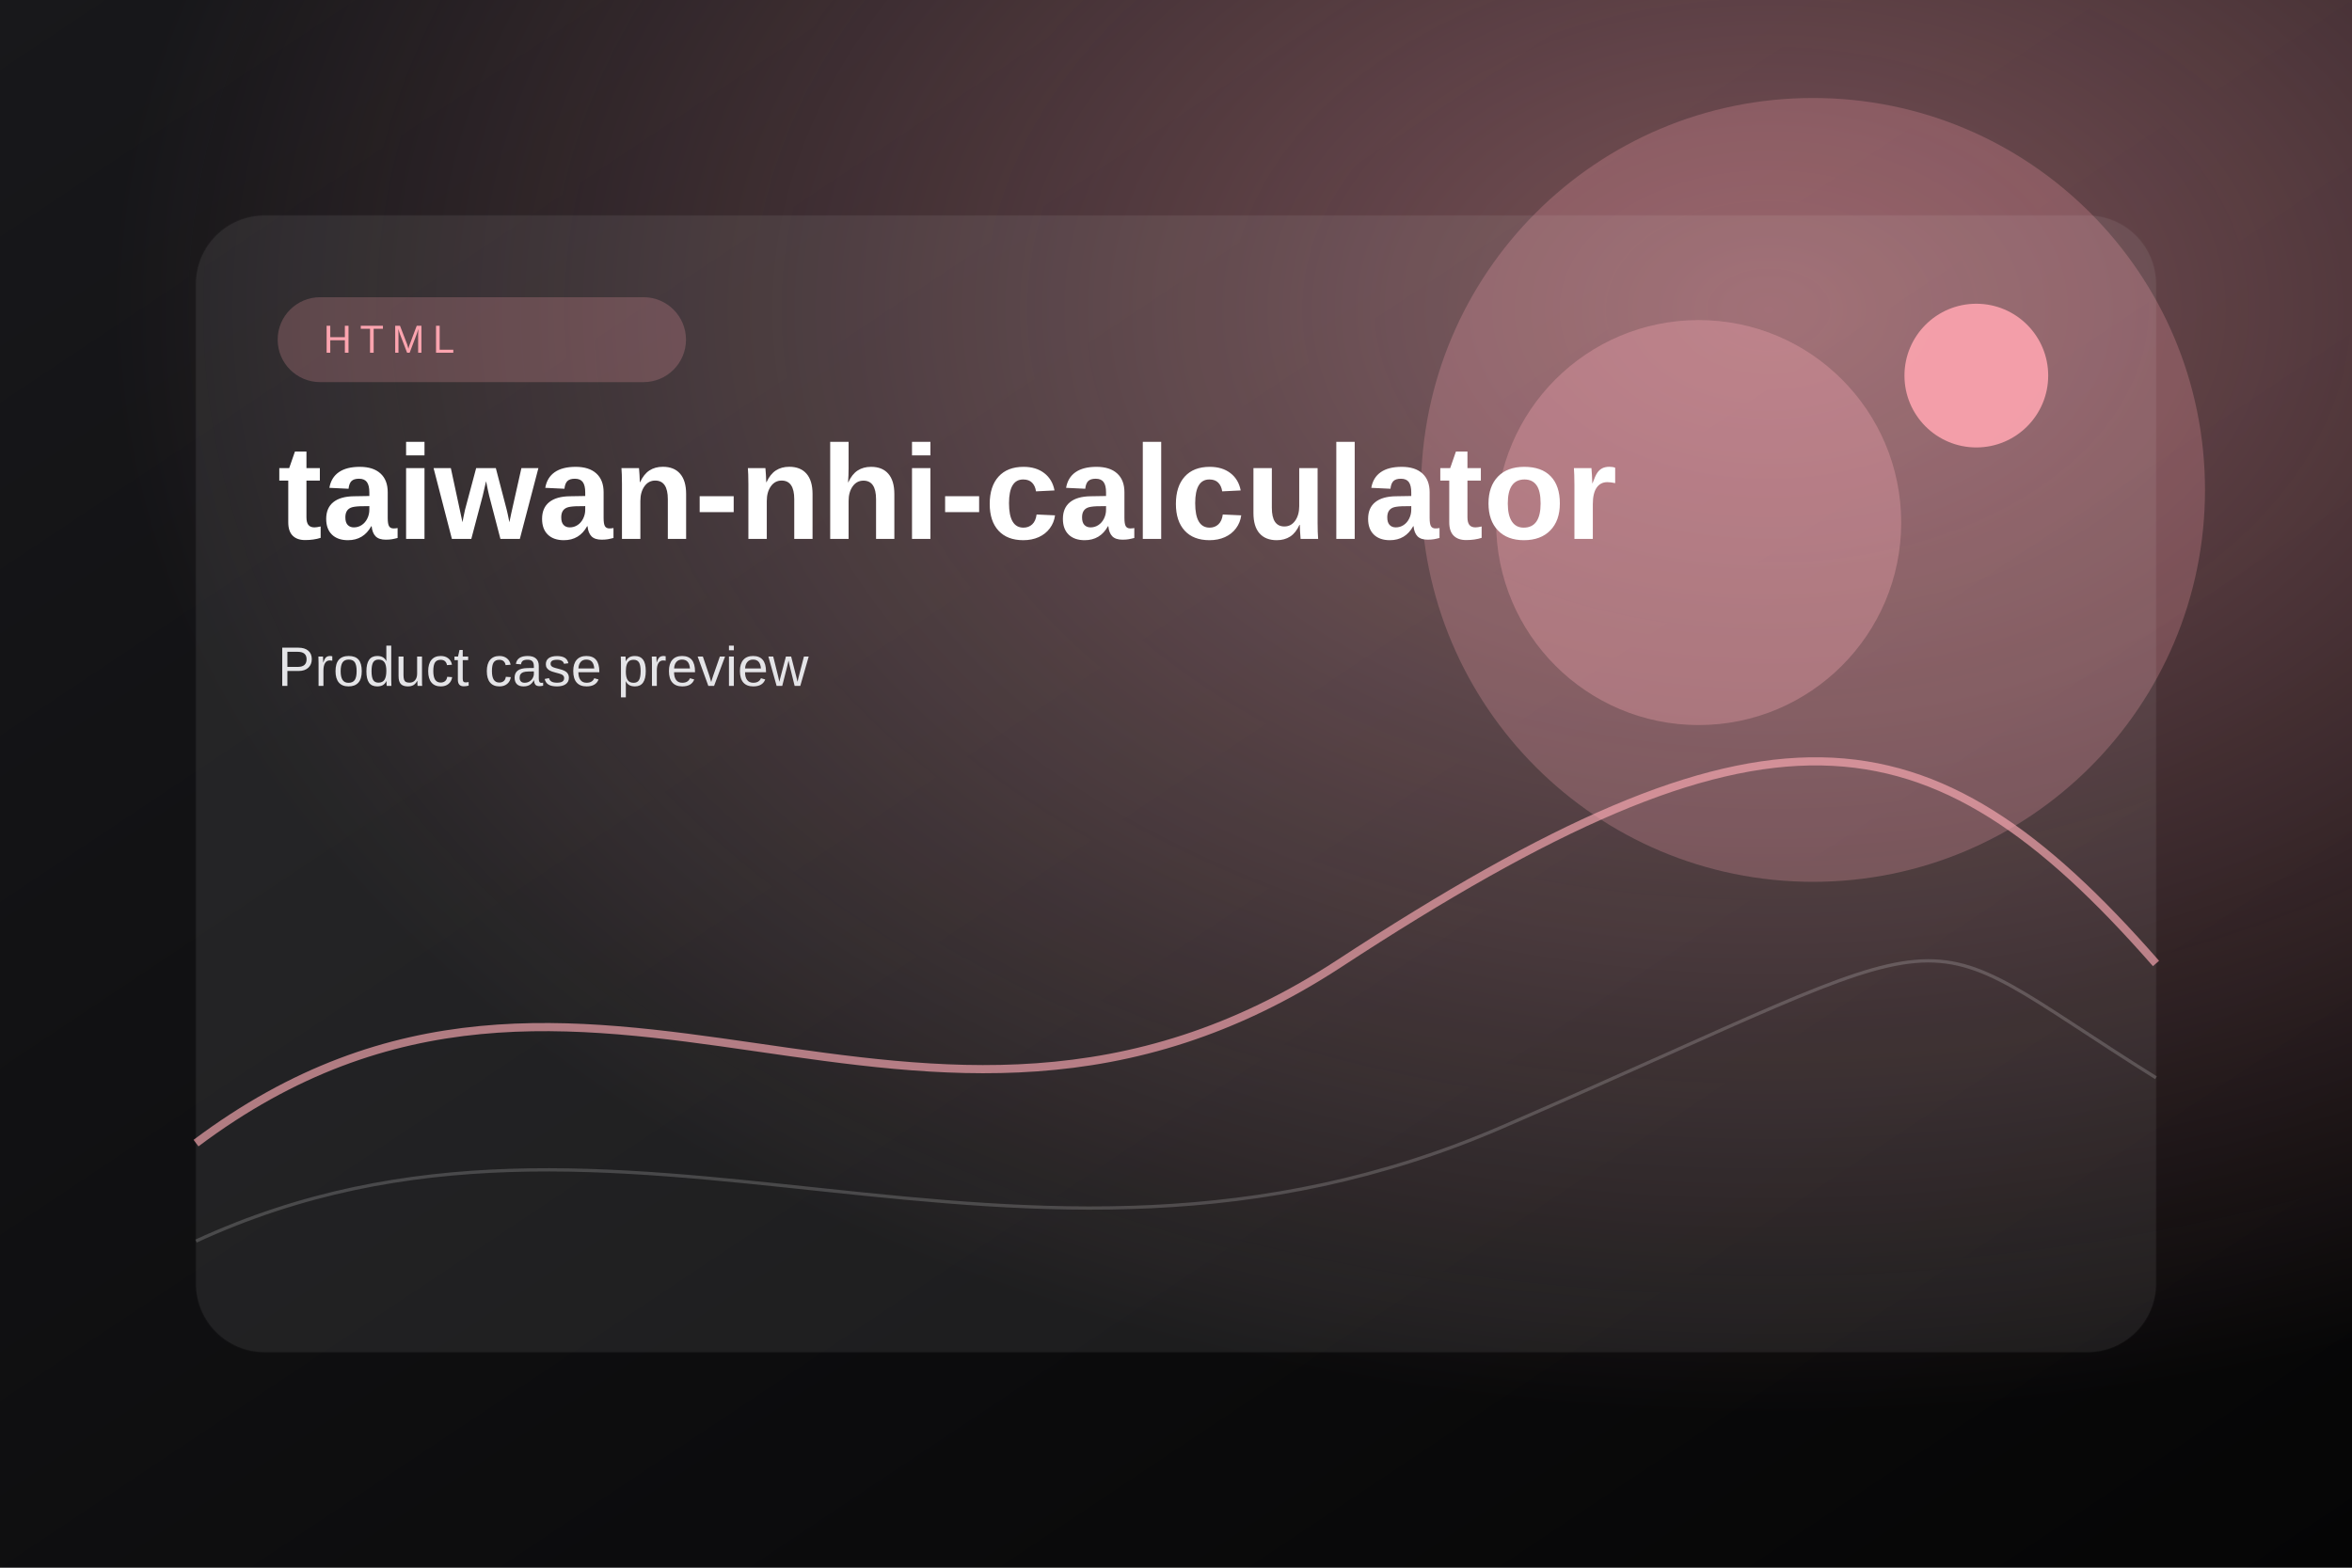
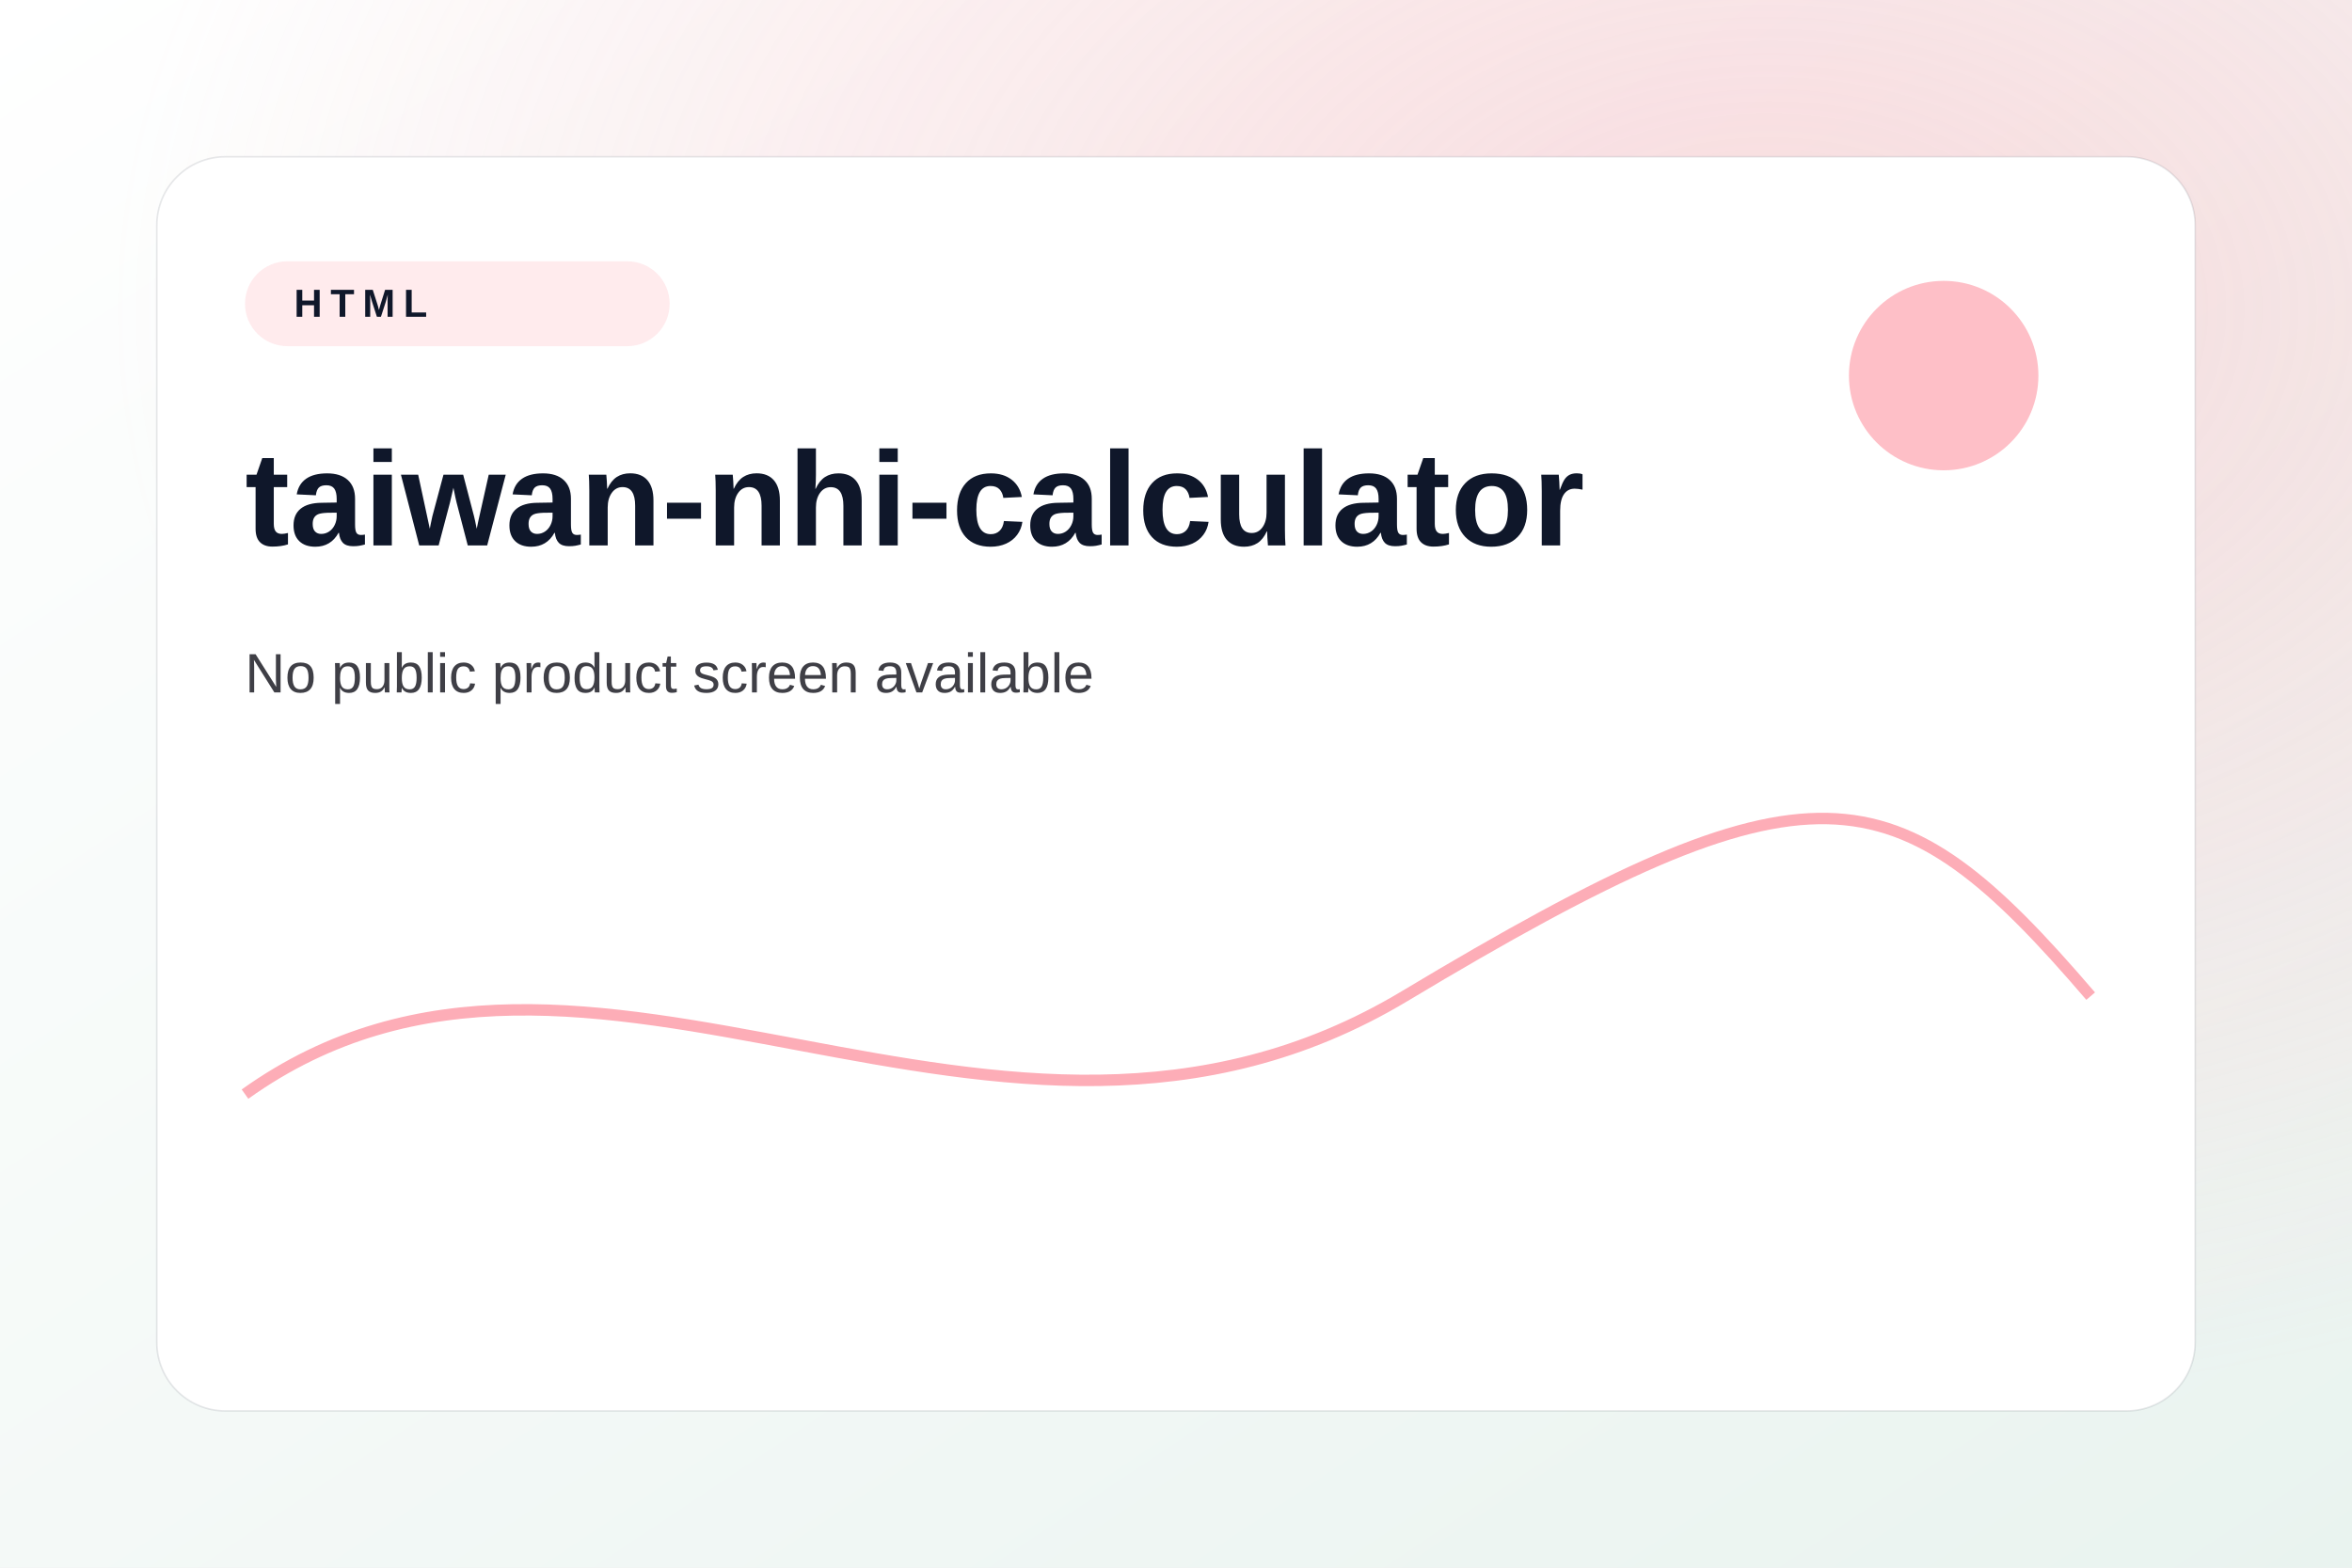
<svg xmlns="http://www.w3.org/2000/svg" width="1440" height="960" viewBox="0 0 1440 960">
  <defs>
    <linearGradient id="g" x1="0" x2="1" y1="0" y2="1">
-       <stop offset="0" stop-color="#18181b" />
-       <stop offset="1" stop-color="#050505" />
+       <stop offset="0" stop-color="#ffffff" />
+       <stop offset="1" stop-color="#e9f3ef" />
    </linearGradient>
    <radialGradient id="r" cx="75%" cy="20%" r="70%">
-       <stop offset="0" stop-color="#fda4af" stop-opacity=".45" />
+       <stop offset="0" stop-color="#fda4af" stop-opacity=".36" />
      <stop offset="1" stop-color="#fda4af" stop-opacity="0" />
    </radialGradient>
  </defs>
  <rect width="1440" height="960" fill="url(#g)" />
  <rect width="1440" height="960" fill="url(#r)" />
-   <circle cx="1110" cy="300" r="240" fill="#fda4af" opacity=".24" />
-   <circle cx="1040" cy="320" r="124" fill="#fda4af" opacity=".32" />
-   <path d="M120 700 C 360 520, 560 760, 820 590 S 1180 430, 1320 590" fill="none" stroke="#fda4af" stroke-width="5" opacity=".65" />
-   <path d="M120 760 C 380 640, 620 820, 920 690 S 1160 560, 1320 660" fill="none" stroke="#ffffff" stroke-width="2" opacity=".18" />
-   <rect x="120" y="132" width="1200" height="696" rx="42" fill="#ffffff" opacity=".075" stroke="#ffffff" stroke-opacity=".2" />
-   <rect x="170" y="182" width="250" height="52" rx="26" fill="#fda4af" opacity=".22" />
-   <text x="198" y="216" fill="#fda4af" font-family="Arial, sans-serif" font-size="24" letter-spacing="5">HTML</text>
-   <text x="170" y="330" fill="#fff" font-family="Arial, sans-serif" font-size="82" font-weight="700">taiwan-nhi-calculator</text>
-   <text x="170" y="420" fill="#e4e4e7" font-family="Arial, sans-serif" font-size="34">Product case preview</text>
-   <circle cx="1210" cy="230" r="44" fill="#fda4af" opacity=".9" />
+   <rect x="96" y="96" width="1248" height="768" rx="42" fill="#ffffff" stroke="#0f172a" stroke-opacity=".10" />
+   <rect x="150" y="160" width="260" height="52" rx="26" fill="#fda4af" opacity=".22" />
+   <text x="180" y="194" fill="#0f172a" font-family="Arial, sans-serif" font-size="24" font-weight="700" letter-spacing="5">HTML</text>
+   <text x="150" y="334" fill="#0f172a" font-family="Arial, sans-serif" font-size="82" font-weight="700">taiwan-nhi-calculator</text>
+   <text x="150" y="424" fill="#3f3f46" font-family="Arial, sans-serif" font-size="34">No public product screen available</text>
+   <path d="M150 670 C 360 520, 610 760, 860 610 S 1160 470, 1280 610" fill="none" stroke="#fda4af" stroke-width="7" opacity=".9" />
+   <circle cx="1190" cy="230" r="58" fill="#fda4af" opacity=".7" />
</svg>
